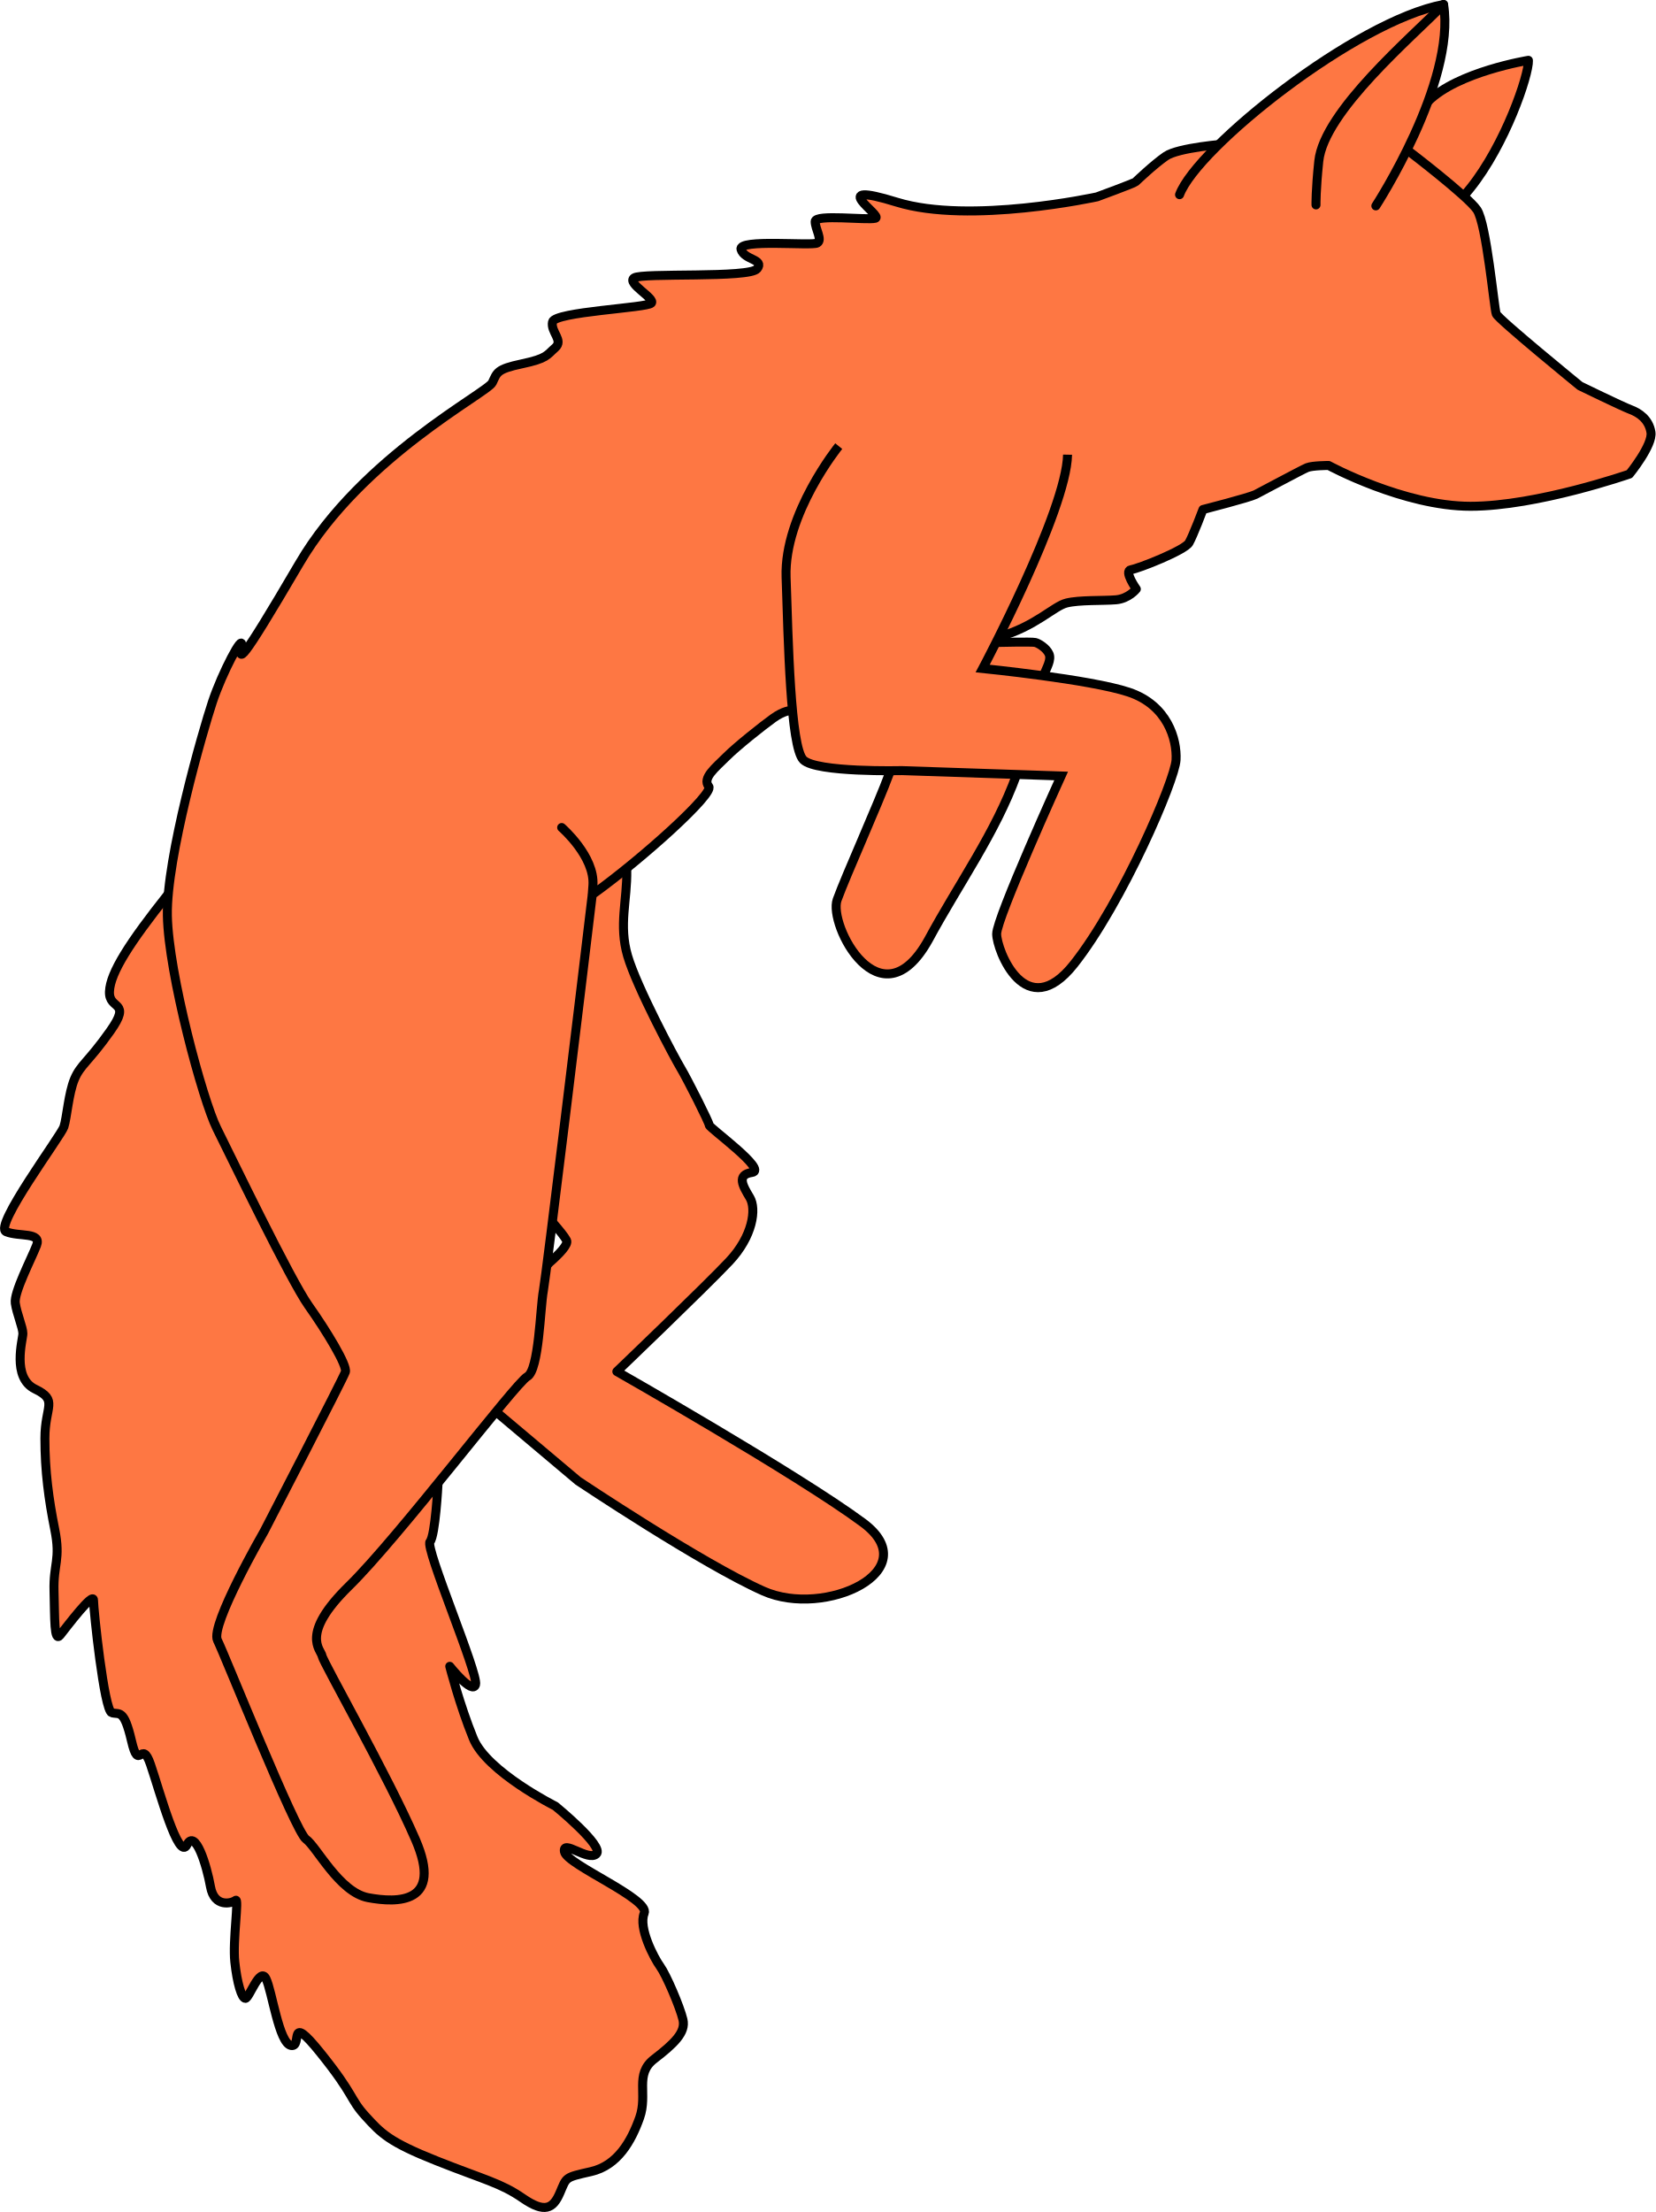
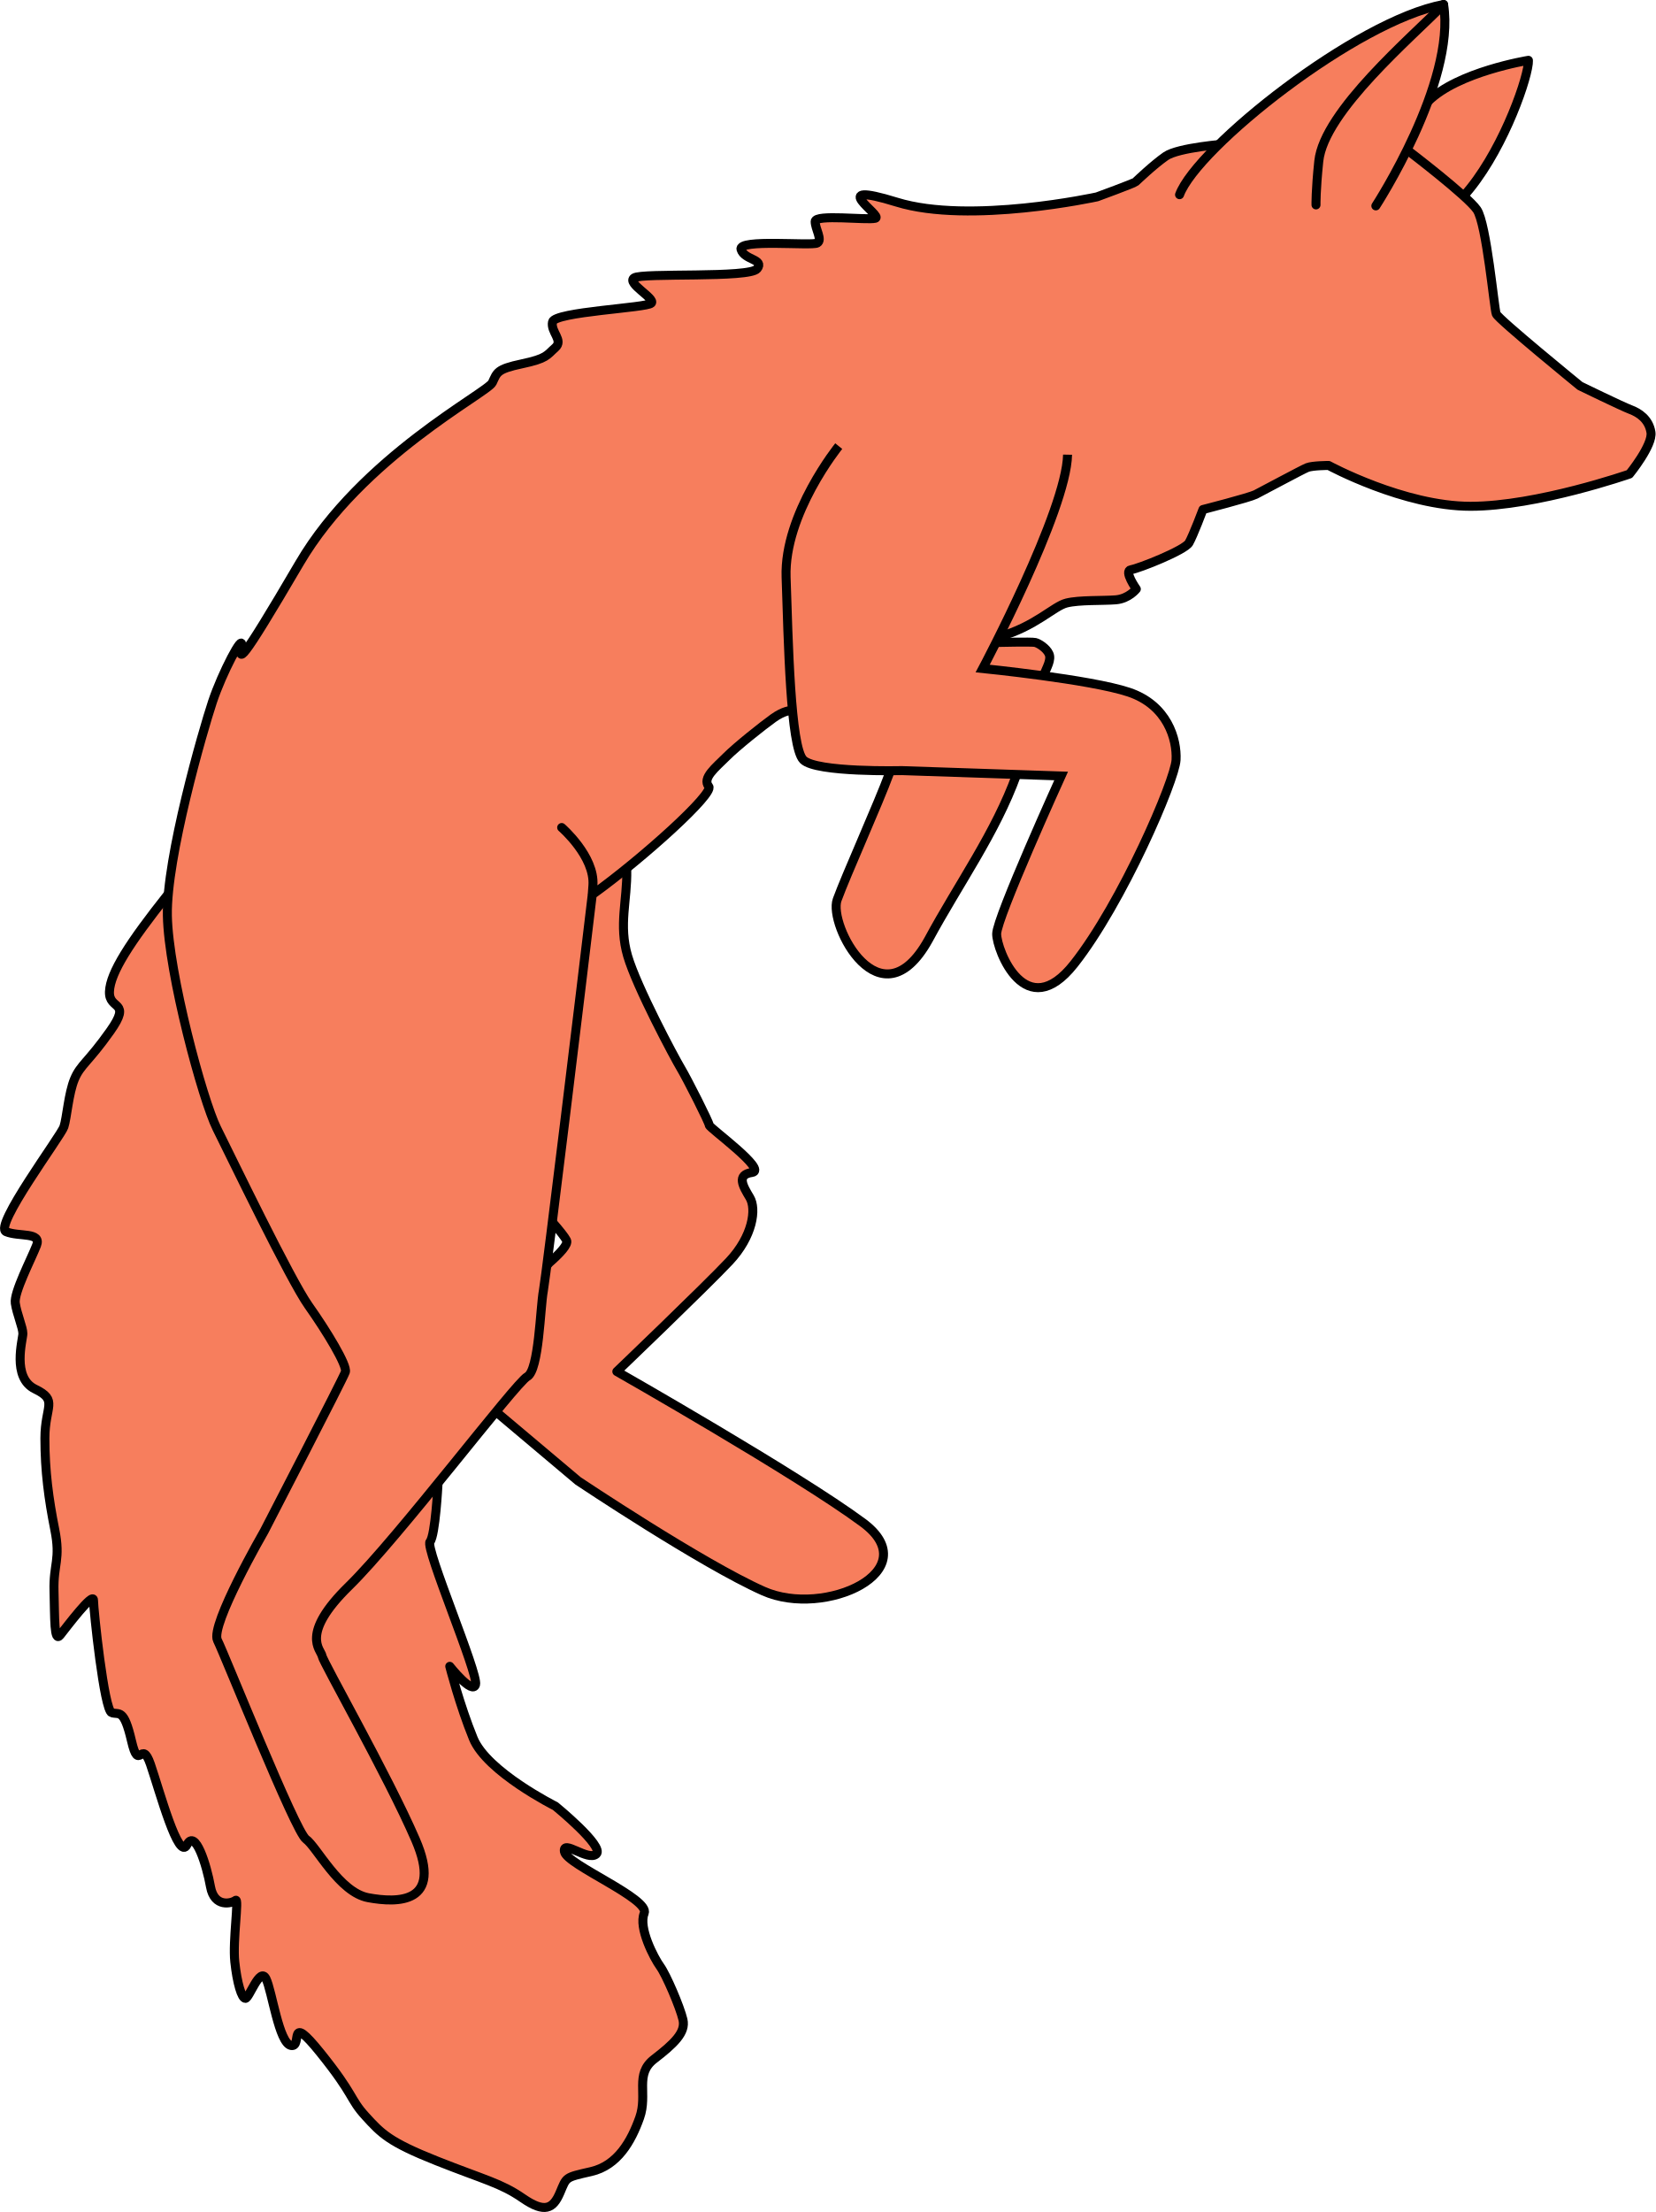
- <svg xmlns="http://www.w3.org/2000/svg" width="43.706mm" height="58.384mm" viewBox="0 0 43.706 58.384" version="1.1" id="svg930">
-   <defs id="defs927" />
-   <g id="layer2" style="display:inline" transform="translate(-111.0505,-172.8397)">
-     <g id="g11702" transform="matrix(0.8956088,0,0,0.8956088,82.7962,107.587)" style="display:inline">
-       <g id="g11688" style="display:inline;fill:#fe7743;fill-opacity:1;stroke-width:0.2;stroke-dasharray:none">
-         <g id="g11668" style="display:inline;fill:#fe7743;fill-opacity:1;stroke-width:0.265;stroke-dasharray:none">
-           <g id="g11664" style="display:inline;fill:#fe7743;fill-opacity:1;stroke-width:0.265;stroke-dasharray:none">
-             <path style="fill:#fe7743;fill-opacity:1;stroke:#000000;stroke-width:0.265;stroke-linecap:round;stroke-linejoin:round;stroke-dasharray:none" d="m 36.498,99.216 c -1.12,1.411 -1.702,2.306 -1.724,2.866 -0.022,0.56 0.672,0.246 0.022,1.164 -0.649,0.918 -0.873,0.985 -1.052,1.411 -0.179,0.425 -0.224,1.142 -0.313,1.411 -0.09,0.269 -2.082,2.933 -1.702,3.09 0.381,0.157 1.052,0 0.896,0.403 -0.157,0.403 -0.672,1.388 -0.627,1.702 0.045,0.313 0.224,0.717 0.224,0.896 0,0.179 -0.336,1.299 0.358,1.635 0.694,0.336 0.291,0.493 0.291,1.455 0,0.963 0.112,1.791 0.291,2.687 0.179,0.896 -0.045,1.008 -0.022,1.814 0.022,0.806 0,1.523 0.179,1.299 0.179,-0.224 0.985,-1.299 0.985,-1.03 0,0.269 0.313,3.247 0.537,3.314 0.224,0.067 0.358,-0.134 0.582,0.828 0.224,0.963 0.291,-0.09 0.56,0.694 0.269,0.784 0.828,2.866 1.075,2.373 0.246,-0.493 0.582,0.605 0.694,1.232 0.112,0.627 0.627,0.493 0.739,0.403 0.112,-0.09 -0.09,1.187 -0.022,1.814 0.067,0.627 0.202,1.075 0.313,1.075 0.112,0 0.425,-0.94 0.605,-0.582 0.179,0.358 0.381,1.903 0.739,1.97 0.358,0.067 -0.134,-1.03 0.873,0.224 1.008,1.254 0.851,1.343 1.321,1.858 0.47,0.515 0.694,0.761 2.105,1.321 1.411,0.56 1.881,0.649 2.53,1.097 0.649,0.448 0.896,0.313 1.097,-0.157 0.202,-0.47 0.134,-0.448 0.918,-0.627 0.784,-0.179 1.187,-0.896 1.433,-1.59 0.246,-0.694 -0.157,-1.276 0.425,-1.724 0.582,-0.448 0.94,-0.784 0.851,-1.164 -0.09,-0.381 -0.493,-1.321 -0.672,-1.567 -0.179,-0.246 -0.649,-1.142 -0.47,-1.567 0.179,-0.425 -2.284,-1.433 -2.351,-1.814 -0.067,-0.381 0.694,0.291 0.94,0.067 0.246,-0.224 -1.209,-1.411 -1.209,-1.411 0,0 -2.015,-1.008 -2.418,-1.993 -0.403,-0.985 -0.694,-2.127 -0.694,-2.127 0,0 0.672,0.851 0.761,0.537 0.09,-0.313 -1.5,-4.03 -1.343,-4.21 0.157,-0.179 0.235,-1.691 0.235,-1.691" id="path11662" />
+ <svg xmlns="http://www.w3.org/2000/svg" width="84.457mm" height="112.82mm" viewBox="0 0 84.457 112.82" version="1.1" id="svg1" xml:space="preserve">
+   <defs id="defs1" />
+   <g id="layer3" transform="translate(-956.6323,-17.89065)">
+     <g id="layer2-1" style="display:inline" transform="translate(847.2804,-88.33847)">
+       <rect style="display:none;fill:#6d8e8d;fill-opacity:1;stroke:none;stroke-width:0.22;stroke-linecap:round;stroke-miterlimit:20;paint-order:stroke fill markers;stop-color:#000000" id="rect11027-00" width="297" height="210" x="91.461" y="88.338" />
+       <path id="rect8-8-4" style="display:none;fill:none;stroke:#f5f5f5;stroke-width:0.435;stroke-linecap:round;stroke-dasharray:none;stroke-dashoffset:0;stroke-opacity:1" d="m 113.803,275.997 c 84.106,0 168.211,0 252.317,0 0,-55.106 0,-110.211 0,-165.317 -84.106,0 -168.211,0 -252.317,0 0,55.106 0,110.211 0,165.317 z" />
+       <path id="path43398-0" style="display:none;fill:none;stroke:#f5f5f5;stroke-width:0.435;stroke-linecap:round;stroke-dasharray:2.61, 1.305, 0.653, 1.305, 0.653, 1.305;stroke-dashoffset:0;stroke-opacity:1" d="m 120.311,117.321 c 0,50.723 0,101.445 0,152.168 79.767,0 159.534,0 239.301,0 0,-50.767 0,-101.534 0,-152.301 -79.767,0 -159.534,0 -239.301,0 v 0.1 z" />
+       <g id="g17-8-2" style="display:inline;fill:#f77e5d;fill-opacity:1;stroke-width:0.2;stroke-dasharray:none" transform="matrix(1.730664,0,0,1.730664,54.75353,-19.86444)">
+         <g id="g10-1-7" style="display:inline;fill:#f77e5d;fill-opacity:1;stroke-width:0.265;stroke-dasharray:none">
+           <g id="g9-5-2" style="display:inline;fill:#f77e5d;fill-opacity:1;stroke-width:0.265;stroke-dasharray:none">
+             <path style="fill:#f77e5d;fill-opacity:1;stroke:#000000;stroke-width:0.265;stroke-linecap:round;stroke-linejoin:round;stroke-dasharray:none" d="m 36.498,99.216 c -1.12,1.411 -1.702,2.306 -1.724,2.866 -0.022,0.56 0.672,0.246 0.022,1.164 -0.649,0.918 -0.873,0.985 -1.052,1.411 -0.179,0.425 -0.224,1.142 -0.313,1.411 -0.09,0.269 -2.082,2.933 -1.702,3.09 0.381,0.157 1.052,0 0.896,0.403 -0.157,0.403 -0.672,1.388 -0.627,1.702 0.045,0.313 0.224,0.717 0.224,0.896 0,0.179 -0.336,1.299 0.358,1.635 0.694,0.336 0.291,0.493 0.291,1.455 0,0.963 0.112,1.791 0.291,2.687 0.179,0.896 -0.045,1.008 -0.022,1.814 0.022,0.806 0,1.523 0.179,1.299 0.179,-0.224 0.985,-1.299 0.985,-1.03 0,0.269 0.313,3.247 0.537,3.314 0.224,0.067 0.358,-0.134 0.582,0.828 0.224,0.963 0.291,-0.09 0.56,0.694 0.269,0.784 0.828,2.866 1.075,2.373 0.246,-0.493 0.582,0.605 0.694,1.232 0.112,0.627 0.627,0.493 0.739,0.403 0.112,-0.09 -0.09,1.187 -0.022,1.814 0.067,0.627 0.202,1.075 0.313,1.075 0.112,0 0.425,-0.94 0.605,-0.582 0.179,0.358 0.381,1.903 0.739,1.97 0.358,0.067 -0.134,-1.03 0.873,0.224 1.008,1.254 0.851,1.343 1.321,1.858 0.47,0.515 0.694,0.761 2.105,1.321 1.411,0.56 1.881,0.649 2.53,1.097 0.649,0.448 0.896,0.313 1.097,-0.157 0.202,-0.47 0.134,-0.448 0.918,-0.627 0.784,-0.179 1.187,-0.896 1.433,-1.59 0.246,-0.694 -0.157,-1.276 0.425,-1.724 0.582,-0.448 0.94,-0.784 0.851,-1.164 -0.09,-0.381 -0.493,-1.321 -0.672,-1.567 -0.179,-0.246 -0.649,-1.142 -0.47,-1.567 0.179,-0.425 -2.284,-1.433 -2.351,-1.814 -0.067,-0.381 0.694,0.291 0.94,0.067 0.246,-0.224 -1.209,-1.411 -1.209,-1.411 0,0 -2.015,-1.008 -2.418,-1.993 -0.403,-0.985 -0.694,-2.127 -0.694,-2.127 0,0 0.672,0.851 0.761,0.537 0.09,-0.313 -1.5,-4.03 -1.343,-4.21 0.157,-0.179 0.235,-1.691 0.235,-1.691" id="path9-9-3" />
          </g>
-           <path style="fill:#fe7743;fill-opacity:1;stroke:#000000;stroke-width:0.265;stroke-linecap:round;stroke-linejoin:round;stroke-dasharray:none" d="m 50.023,98.497 c 0.016,0.902 -0.244,1.616 0.025,2.534 0.269,0.918 1.377,2.992 1.567,3.309 0.19,0.317 0.839,1.599 0.839,1.678 0,0.079 1.732,1.326 1.262,1.393 -0.47,0.067 -0.269,0.403 -0.067,0.739 0.202,0.336 0.09,1.142 -0.605,1.881 -0.694,0.739 -3.314,3.247 -3.314,3.247 0,0 5.352,3.045 7.255,4.456 1.903,1.411 -1.12,2.821 -2.933,2.015 -1.814,-0.806 -5.464,-3.247 -5.464,-3.247 l -2.422,-2.04 c -0.571,-0.582 -0.915,-1.559 -0.624,-1.884 0.291,-0.325 2.196,-2.504 2.196,-2.504 v 0 c 0.31,-0.271 0.568,-0.544 0.51,-0.66 -0.051,-0.101 -0.212,-0.301 -0.394,-0.51 -1.132,-1.208 -3.111,-2.681 -3.982,-3.931 -0.871,-1.251 -2.187,-3.784 -2.187,-3.784" id="path11666" />
+           <path style="fill:#f77e5d;fill-opacity:1;stroke:#000000;stroke-width:0.265;stroke-linecap:round;stroke-linejoin:round;stroke-dasharray:none" d="m 50.023,98.497 c 0.016,0.902 -0.244,1.616 0.025,2.534 0.269,0.918 1.377,2.992 1.567,3.309 0.19,0.317 0.839,1.599 0.839,1.678 0,0.079 1.732,1.326 1.262,1.393 -0.47,0.067 -0.269,0.403 -0.067,0.739 0.202,0.336 0.09,1.142 -0.605,1.881 -0.694,0.739 -3.314,3.247 -3.314,3.247 0,0 5.352,3.045 7.255,4.456 1.903,1.411 -1.12,2.821 -2.933,2.015 -1.814,-0.806 -5.464,-3.247 -5.464,-3.247 l -2.422,-2.04 c -0.571,-0.582 -0.915,-1.559 -0.624,-1.884 0.291,-0.325 2.196,-2.504 2.196,-2.504 v 0 c 0.31,-0.271 0.568,-0.544 0.51,-0.66 -0.051,-0.101 -0.212,-0.301 -0.394,-0.51 -1.132,-1.208 -3.111,-2.681 -3.982,-3.931 -0.871,-1.251 -2.187,-3.784 -2.187,-3.784" id="path10-4-5" />
        </g>
-         <g id="g11678" style="display:inline;fill:#fe7743;fill-opacity:1;stroke-width:0.265;stroke-dasharray:none">
-           <path style="display:inline;fill:#fe7743;fill-opacity:1;stroke:#000000;stroke-width:0.265;stroke-linecap:round;stroke-linejoin:round;stroke-dasharray:none" d="m 74.691,78.636 c 1.07,-1.184 1.828,-3.257 1.905,-3.898 0.005,-0.042 0.004,-0.102 0.004,-0.102 0,0 -2.087,0.338 -2.959,1.214 l -1.955,1.825" id="path11670" />
-           <path style="fill:#fe7743;fill-opacity:1;stroke:#000000;stroke-width:0.265;stroke-linecap:round;stroke-linejoin:round;stroke-dasharray:none" d="m 49.002,99.228 c 1.511,-1.085 3.605,-2.987 3.438,-3.191 -0.202,-0.246 0.202,-0.56 0.515,-0.873 0.313,-0.313 1.075,-0.918 1.388,-1.142 0.313,-0.224 0.515,-0.224 0.515,-0.224 l 6.132,-2.17 c 1.075,-0.302 1.614,-0.903 1.994,-0.998 0.38,-0.095 1.077,-0.063 1.457,-0.095 0.38,-0.032 0.602,-0.317 0.602,-0.317 0,0 -0.38,-0.538 -0.158,-0.57 0.222,-0.032 1.583,-0.57 1.71,-0.792 0.127,-0.222 0.412,-0.982 0.412,-0.982 0,0 1.362,-0.348 1.552,-0.443 0.19,-0.095 1.362,-0.728 1.52,-0.792 0.158,-0.063 0.633,-0.063 0.633,-0.063 0,0 2.217,1.203 4.18,1.203 1.963,0 4.687,-0.95 4.687,-0.95 0,0 0.697,-0.855 0.633,-1.235 -0.063,-0.38 -0.348,-0.57 -0.602,-0.665 -0.253,-0.095 -1.488,-0.697 -1.488,-0.697 0,0 -2.407,-1.963 -2.47,-2.122 -0.063,-0.158 -0.285,-2.66 -0.57,-3.072 -0.285,-0.412 -2.016,-1.73 -2.016,-1.73 l -5.364,-0.21 c 0,0 -1.422,0.106 -1.792,0.364 -0.369,0.258 -0.84,0.711 -0.89,0.756 -0.05,0.045 -1.136,0.442 -1.136,0.442 0,0 -3.749,0.821 -5.902,0.156 -2.153,-0.665 -0.38,0.412 -0.633,0.475 -0.253,0.063 -1.773,-0.127 -1.773,0.095 0,0.222 0.222,0.538 0.063,0.633 -0.158,0.095 -2.343,-0.127 -2.248,0.19 0.095,0.317 0.697,0.285 0.475,0.57 -0.222,0.285 -3.388,0.111 -3.626,0.269 -0.237,0.158 0.633,0.602 0.507,0.744 -0.127,0.142 -2.85,0.253 -2.913,0.554 -0.063,0.301 0.332,0.538 0.079,0.76 -0.253,0.222 -0.237,0.317 -0.982,0.475 -0.744,0.158 -0.728,0.253 -0.871,0.554 -0.142,0.301 -3.847,2.185 -5.684,5.32 -1.837,3.135 -1.773,2.85 -1.71,2.438 0.063,-0.412 -0.57,0.792 -0.855,1.647 -0.285,0.855 -1.362,4.592 -1.33,6.302 0.032,1.71 1.045,5.447 1.457,6.27 0.412,0.823 2.165,4.463 2.704,5.223 0.538,0.76 1.149,1.766 1.086,1.956 -0.063,0.19 -2.393,4.694 -2.393,4.694 0,0 -1.599,2.771 -1.377,3.214 0.222,0.443 2.293,5.639 2.609,5.861 0.317,0.222 0.981,1.567 1.836,1.725 0.855,0.158 2.217,0.19 1.393,-1.71 -0.823,-1.9 -2.723,-5.225 -2.755,-5.415 -0.032,-0.19 -0.665,-0.633 0.792,-2.058 1.457,-1.425 4.908,-5.985 5.257,-6.175 0.348,-0.19 0.38,-2.027 0.475,-2.533 0.083,-0.444 1.135,-9.093 1.44,-11.667 0,0 0.012,-0.168 0.02,-0.274 0.063,-0.855 -0.921,-1.707 -0.921,-1.707" id="path11672" />
-           <path style="fill:#fe7743;fill-opacity:1;fill-rule:evenodd;stroke:#000000;stroke-width:0.265;stroke-linecap:round;stroke-linejoin:round;stroke-dasharray:none;stroke-opacity:1" d="m 66.317,78.596 c 0.518,-1.394 5.213,-5.129 7.783,-5.605 0.366,2.305 -1.997,5.935 -1.997,5.935" id="path11674" />
-           <path style="fill:#fe7743;fill-opacity:1;fill-rule:evenodd;stroke:#000000;stroke-width:0.265;stroke-linecap:round;stroke-linejoin:round;stroke-dasharray:none;stroke-opacity:1" d="m 74.099,72.991 c -0.901,0.935 -3.524,3.139 -3.678,4.618 -0.091,0.872 -0.082,1.288 -0.082,1.288" id="path11676" />
+         <g id="g14-9-0" style="display:inline;fill:#f77e5d;fill-opacity:1;stroke-width:0.265;stroke-dasharray:none">
+           <path style="display:inline;fill:#f77e5d;fill-opacity:1;stroke:#000000;stroke-width:0.265;stroke-linecap:round;stroke-linejoin:round;stroke-dasharray:none" d="m 74.691,78.636 c 1.07,-1.184 1.828,-3.257 1.905,-3.898 0.005,-0.042 0.004,-0.102 0.004,-0.102 0,0 -2.087,0.338 -2.959,1.214 l -1.955,1.825" id="path11-8-1" />
+           <path style="fill:#f77e5d;fill-opacity:1;stroke:#000000;stroke-width:0.265;stroke-linecap:round;stroke-linejoin:round;stroke-dasharray:none" d="m 49.002,99.228 c 1.511,-1.085 3.605,-2.987 3.438,-3.191 -0.202,-0.246 0.202,-0.56 0.515,-0.873 0.313,-0.313 1.075,-0.918 1.388,-1.142 0.313,-0.224 0.515,-0.224 0.515,-0.224 l 6.132,-2.17 c 1.075,-0.302 1.614,-0.903 1.994,-0.998 0.38,-0.095 1.077,-0.063 1.457,-0.095 0.38,-0.032 0.602,-0.317 0.602,-0.317 0,0 -0.38,-0.538 -0.158,-0.57 0.222,-0.032 1.583,-0.57 1.71,-0.792 0.127,-0.222 0.412,-0.982 0.412,-0.982 0,0 1.362,-0.348 1.552,-0.443 0.19,-0.095 1.362,-0.728 1.52,-0.792 0.158,-0.063 0.633,-0.063 0.633,-0.063 0,0 2.217,1.203 4.18,1.203 1.963,0 4.687,-0.95 4.687,-0.95 0,0 0.697,-0.855 0.633,-1.235 -0.063,-0.38 -0.348,-0.57 -0.602,-0.665 -0.253,-0.095 -1.488,-0.697 -1.488,-0.697 0,0 -2.407,-1.963 -2.47,-2.122 -0.063,-0.158 -0.285,-2.66 -0.57,-3.072 -0.285,-0.412 -2.016,-1.73 -2.016,-1.73 l -5.364,-0.21 c 0,0 -1.422,0.106 -1.792,0.364 -0.369,0.258 -0.84,0.711 -0.89,0.756 -0.05,0.045 -1.136,0.442 -1.136,0.442 0,0 -3.749,0.821 -5.902,0.156 -2.153,-0.665 -0.38,0.412 -0.633,0.475 -0.253,0.063 -1.773,-0.127 -1.773,0.095 0,0.222 0.222,0.538 0.063,0.633 -0.158,0.095 -2.343,-0.127 -2.248,0.19 0.095,0.317 0.697,0.285 0.475,0.57 -0.222,0.285 -3.388,0.111 -3.626,0.269 -0.237,0.158 0.633,0.602 0.507,0.744 -0.127,0.142 -2.85,0.253 -2.913,0.554 -0.063,0.301 0.332,0.538 0.079,0.76 -0.253,0.222 -0.237,0.317 -0.982,0.475 -0.744,0.158 -0.728,0.253 -0.871,0.554 -0.142,0.301 -3.847,2.185 -5.684,5.32 -1.837,3.135 -1.773,2.85 -1.71,2.438 0.063,-0.412 -0.57,0.792 -0.855,1.647 -0.285,0.855 -1.362,4.592 -1.33,6.302 0.032,1.71 1.045,5.447 1.457,6.27 0.412,0.823 2.165,4.463 2.704,5.223 0.538,0.76 1.149,1.766 1.086,1.956 -0.063,0.19 -2.393,4.694 -2.393,4.694 0,0 -1.599,2.771 -1.377,3.214 0.222,0.443 2.293,5.639 2.609,5.861 0.317,0.222 0.981,1.567 1.836,1.725 0.855,0.158 2.217,0.19 1.393,-1.71 -0.823,-1.9 -2.723,-5.225 -2.755,-5.415 -0.032,-0.19 -0.665,-0.633 0.792,-2.058 1.457,-1.425 4.908,-5.985 5.257,-6.175 0.348,-0.19 0.38,-2.027 0.475,-2.533 0.083,-0.444 1.135,-9.093 1.44,-11.667 0,0 0.012,-0.168 0.02,-0.274 0.063,-0.855 -0.921,-1.707 -0.921,-1.707" id="path12-8-5" />
+           <path style="fill:#f77e5d;fill-opacity:1;fill-rule:evenodd;stroke:#000000;stroke-width:0.265;stroke-linecap:round;stroke-linejoin:round;stroke-dasharray:none;stroke-opacity:1" d="m 66.317,78.596 c 0.518,-1.394 5.213,-5.129 7.783,-5.605 0.366,2.305 -1.997,5.935 -1.997,5.935" id="path13-1-0" />
+           <path style="fill:#f77e5d;fill-opacity:1;fill-rule:evenodd;stroke:#000000;stroke-width:0.265;stroke-linecap:round;stroke-linejoin:round;stroke-dasharray:none;stroke-opacity:1" d="m 74.099,72.991 c -0.901,0.935 -3.524,3.139 -3.678,4.618 -0.091,0.872 -0.082,1.288 -0.082,1.288" id="path14-9-2" />
        </g>
-         <g id="g11682" style="display:inline;fill:#fe7743;fill-opacity:1;stroke-width:0.265;stroke-dasharray:none">
-           <path style="fill:#fe7743;fill-opacity:1;stroke:#000000;stroke-width:0.265;stroke-linecap:round;stroke-linejoin:round;stroke-dasharray:none" d="m 57.77,95.634 c -0.336,0.918 -1.276,3 -1.545,3.739 -0.269,0.739 1.276,3.717 2.687,1.187 0.902,-1.67 1.979,-3.15 2.603,-4.876 l 0.804,-2.942 c 0.087,-0.218 0.226,-0.443 0.15,-0.614 -0.075,-0.17 -0.305,-0.313 -0.408,-0.336 -0.103,-0.024 -1.112,0 -1.112,0 -0.634,0.074 -2.127,0.27 -2.127,0.27" id="path11680" />
+         <g id="g15-9-8" style="display:inline;fill:#f77e5d;fill-opacity:1;stroke-width:0.265;stroke-dasharray:none">
+           <path style="fill:#f77e5d;fill-opacity:1;stroke:#000000;stroke-width:0.265;stroke-linecap:round;stroke-linejoin:round;stroke-dasharray:none" d="m 57.77,95.634 c -0.336,0.918 -1.276,3 -1.545,3.739 -0.269,0.739 1.276,3.717 2.687,1.187 0.902,-1.67 1.979,-3.15 2.603,-4.876 l 0.804,-2.942 c 0.087,-0.218 0.226,-0.443 0.15,-0.614 -0.075,-0.17 -0.305,-0.313 -0.408,-0.336 -0.103,-0.024 -1.112,0 -1.112,0 -0.634,0.074 -2.127,0.27 -2.127,0.27" id="path15-9-2" />
        </g>
-         <g id="g11686" style="display:inline;fill:#fe7743;fill-opacity:1;stroke-width:0.265;stroke-dasharray:none">
-           <path style="fill:#fe7743;fill-opacity:1;stroke:#000000;stroke-width:0.265;stroke-dasharray:none" d="m 56.271,86.006 c 0,0 -1.615,1.995 -1.552,3.863 0.063,1.868 0.127,5.003 0.507,5.383 0.38,0.38 2.913,0.317 2.913,0.317 l 4.687,0.158 c 0,0 -1.9,4.18 -1.9,4.655 0,0.475 0.855,2.692 2.28,0.887 1.425,-1.805 2.977,-5.415 3.008,-6.017 0.032,-0.602 -0.253,-1.615 -1.393,-1.995 -1.14,-0.38 -4.307,-0.697 -4.307,-0.697 0,0 2.47,-4.655 2.502,-6.302" id="path11684" />
+         <g id="g16-3-6" style="display:inline;fill:#f77e5d;fill-opacity:1;stroke-width:0.265;stroke-dasharray:none">
+           <path style="fill:#f77e5d;fill-opacity:1;stroke:#000000;stroke-width:0.265;stroke-dasharray:none" d="m 56.271,86.006 c 0,0 -1.615,1.995 -1.552,3.863 0.063,1.868 0.127,5.003 0.507,5.383 0.38,0.38 2.913,0.317 2.913,0.317 l 4.687,0.158 c 0,0 -1.9,4.18 -1.9,4.655 0,0.475 0.855,2.692 2.28,0.887 1.425,-1.805 2.977,-5.415 3.008,-6.017 0.032,-0.602 -0.253,-1.615 -1.393,-1.995 -1.14,-0.38 -4.307,-0.697 -4.307,-0.697 0,0 2.47,-4.655 2.502,-6.302" id="path16-0-2" />
        </g>
      </g>
    </g>
  </g>
</svg>
